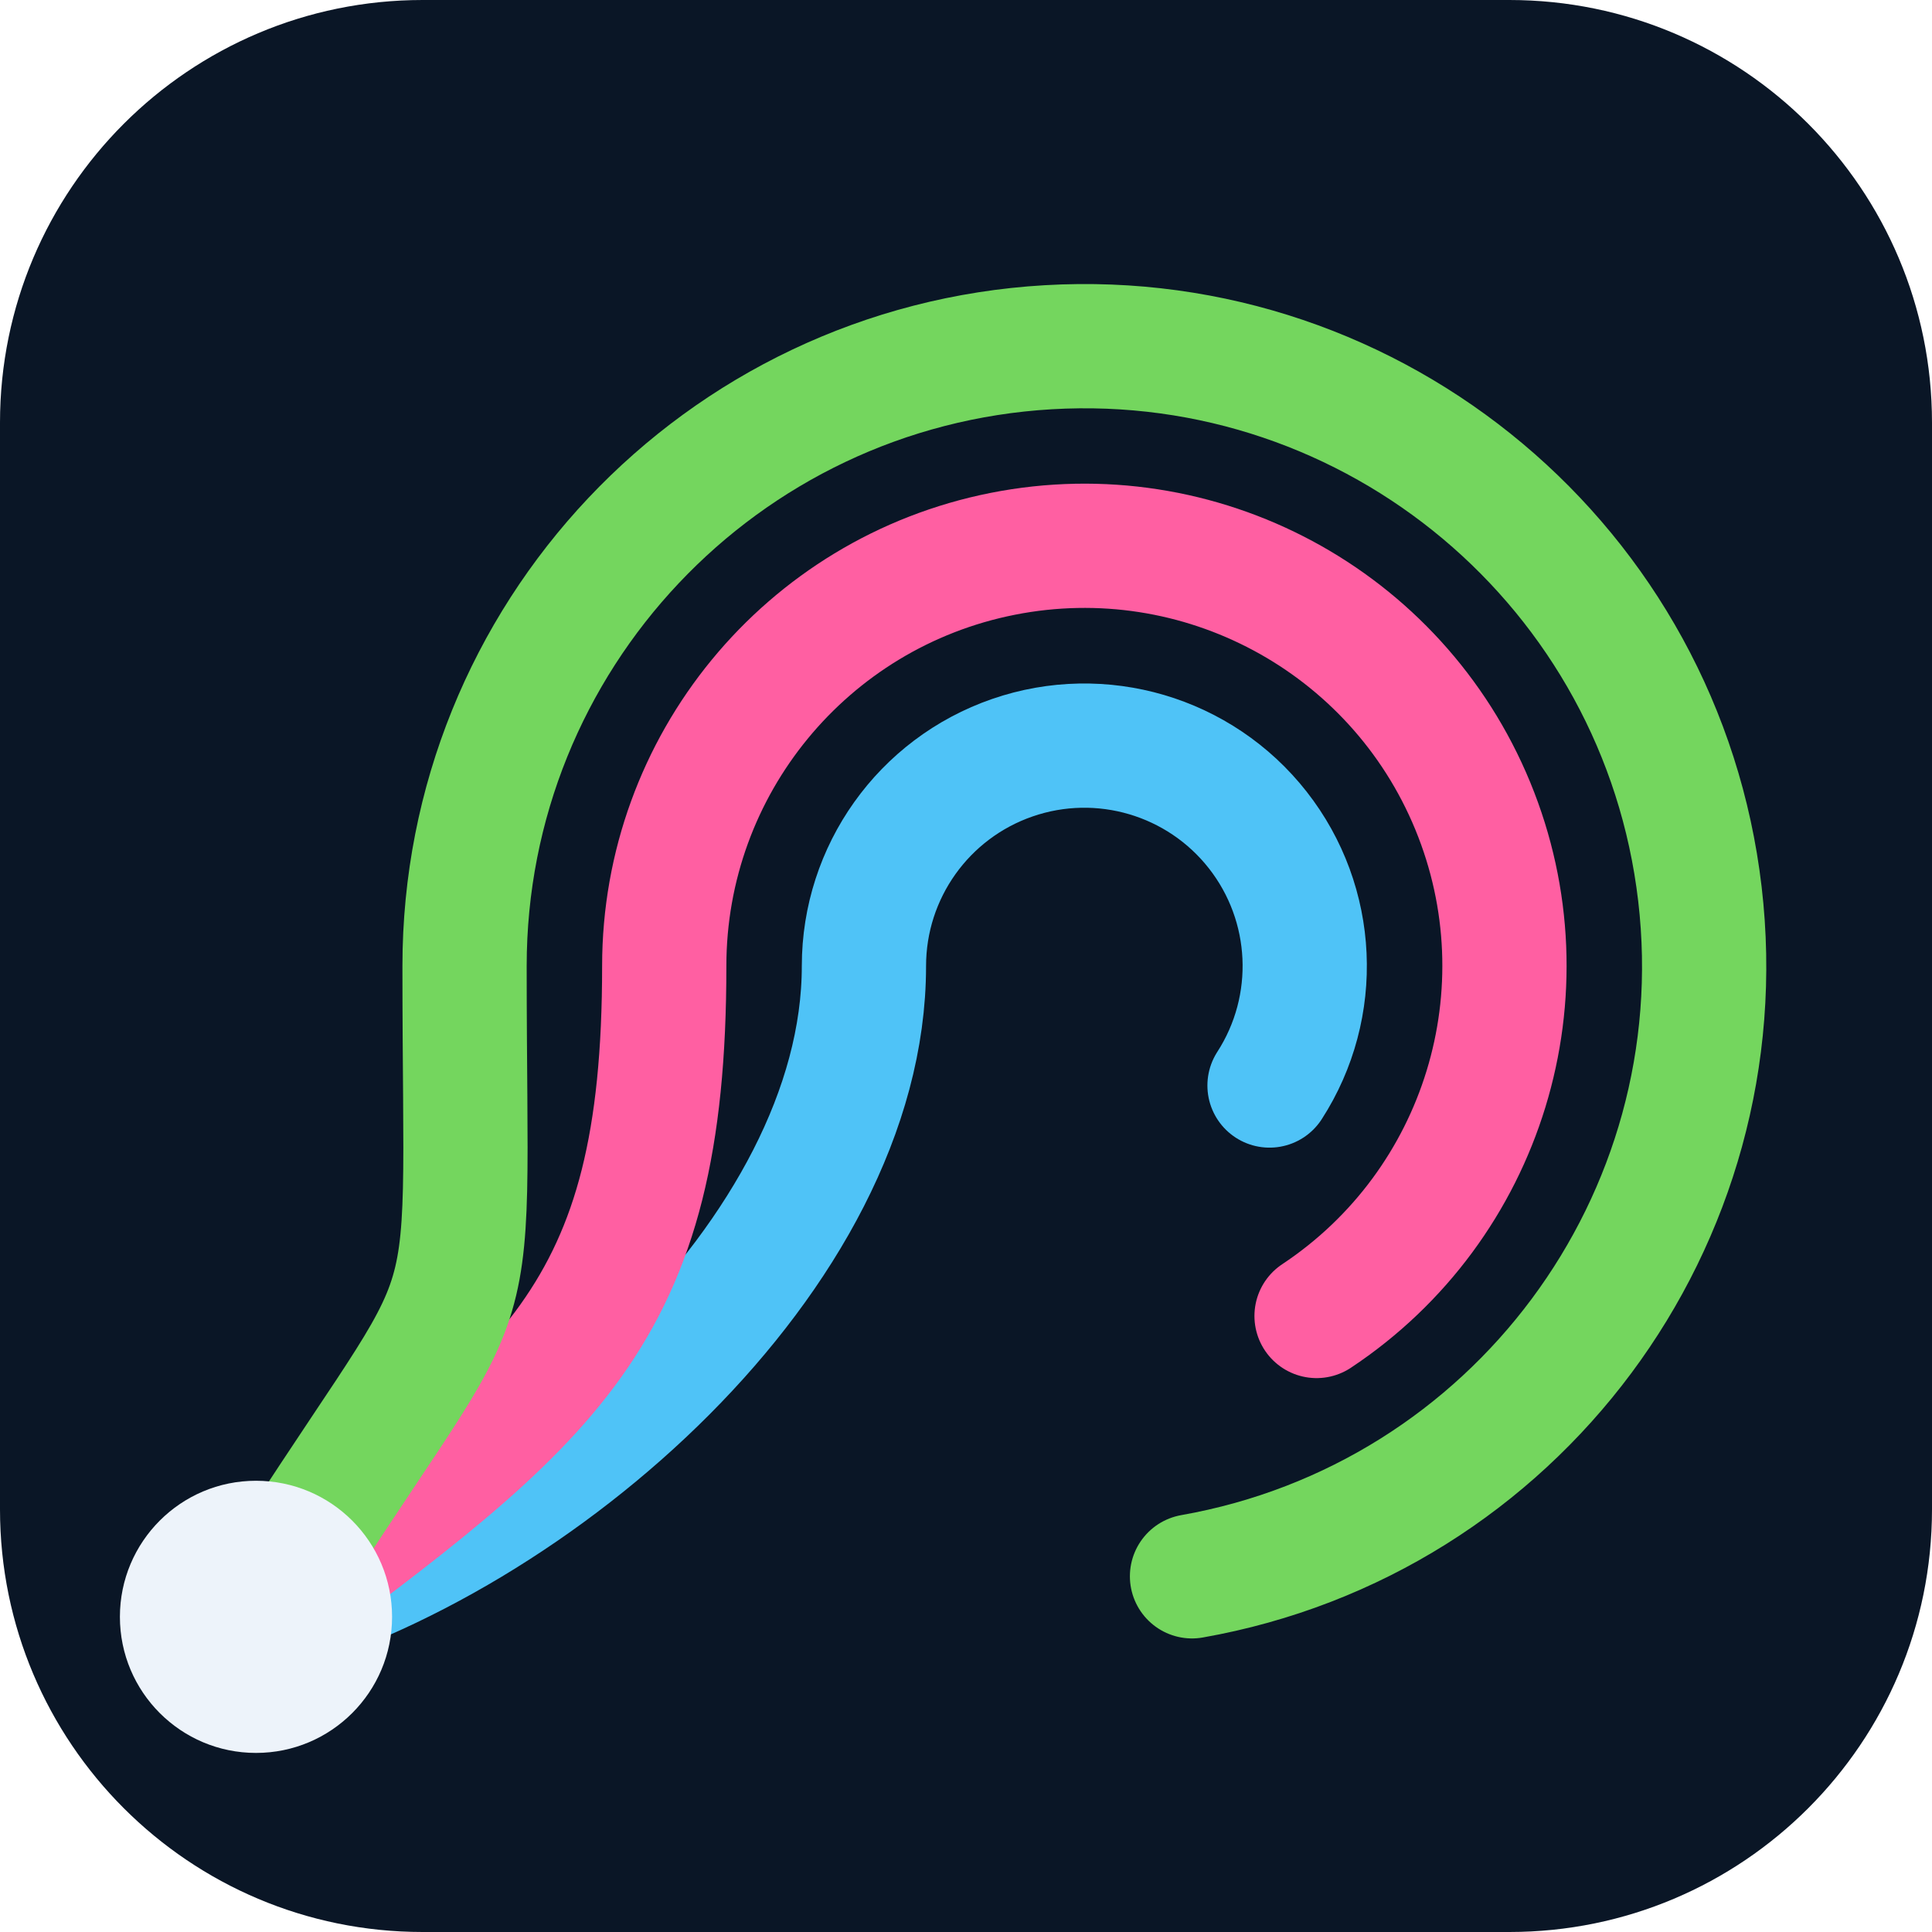
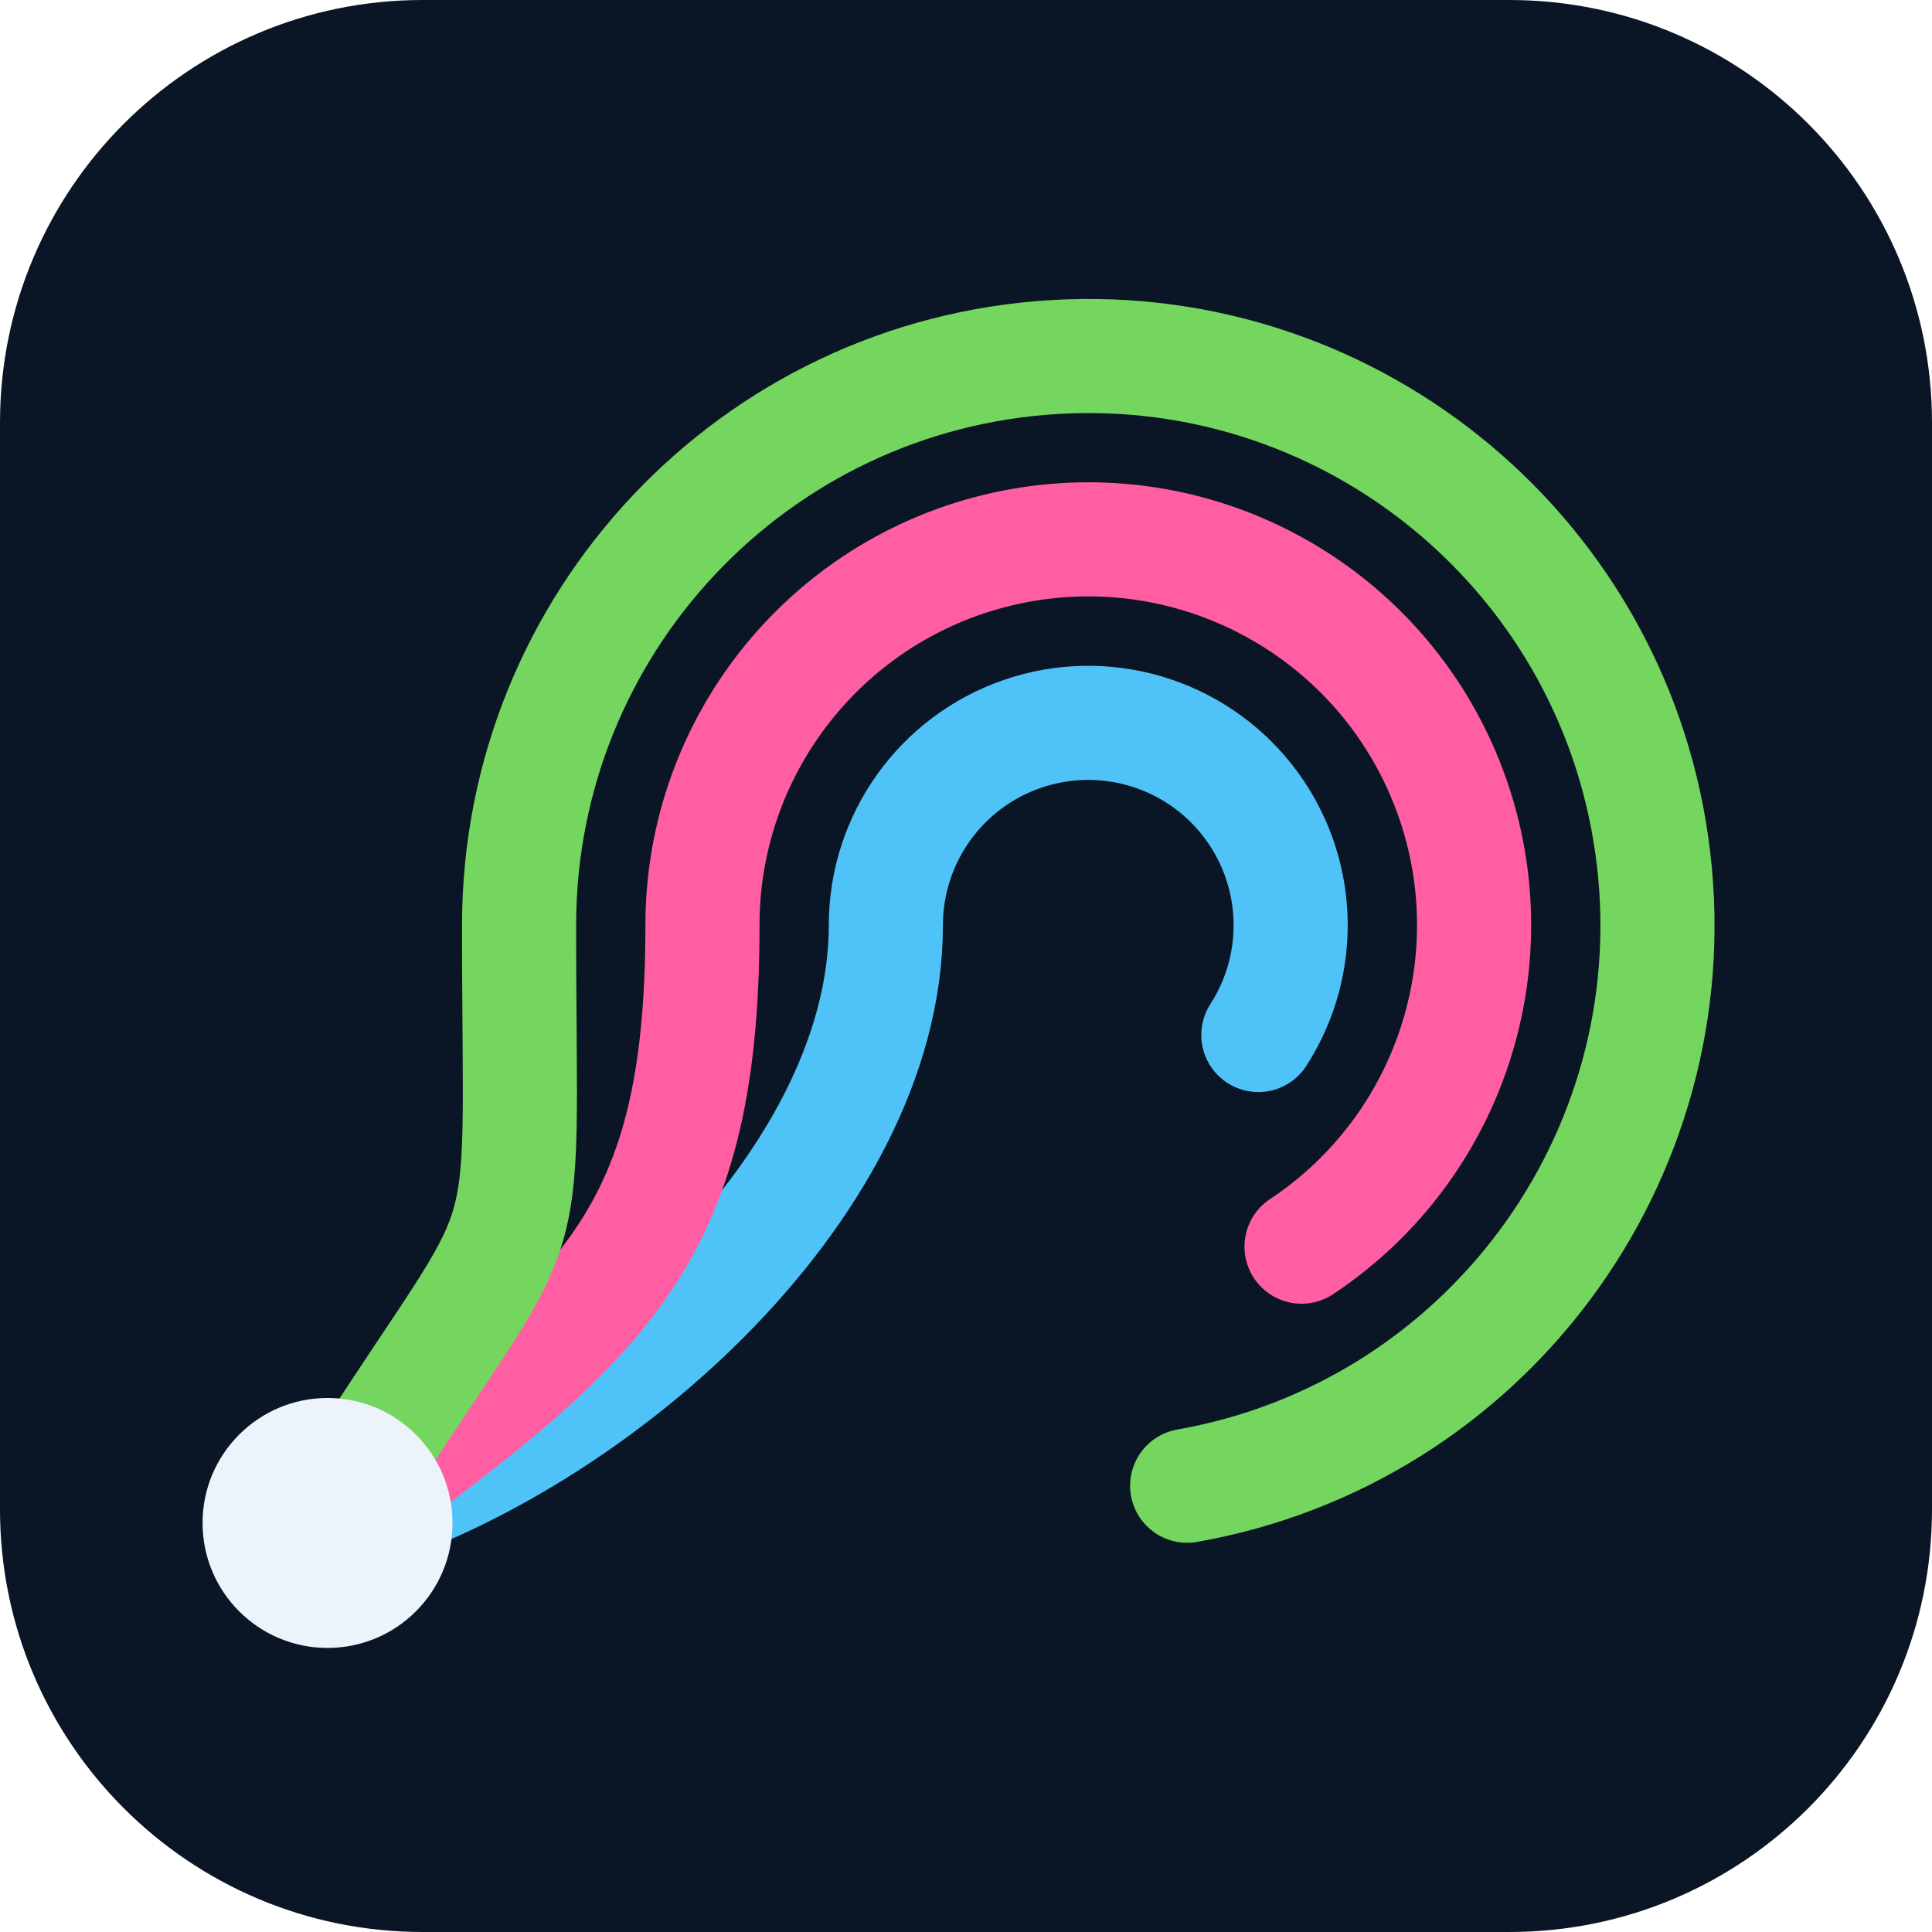
<svg xmlns="http://www.w3.org/2000/svg" viewBox="0 0 64 64">
  <rect width="64" height="64" rx="14" fill="#0A1626" />
-   <g transform="translate(32 32) scale(0.98) translate(-33 -31)">
+   <g transform="translate(32 32) scale(0.9) translate(-32.5 -32.5)">
    <path d="M9,53 C18.51,50.43 29.55,40.71 29.55,31 A7.45 7.45 0 1 1 43.26,35.04" fill="none" stroke="#4FC3F7" stroke-width="4.2" stroke-linecap="round" />
    <path d="M9,53 C18.98,45.59 22.8,42.86 22.8,31 A14.2 14.2 0 1 1 44.85,42.83" fill="none" stroke="#FF5FA2" stroke-width="4.2" stroke-linecap="round" />
    <path d="M9,53 C16.95,40.28 16.05,45 16.05,31 A20.95 20.95 0 1 1 40.64,51.63" fill="none" stroke="#74D65E" stroke-width="4.2" stroke-linecap="round" />
    <circle cx="9" cy="53" r="4.6" fill="#EDF3FA" />
  </g>
</svg>
